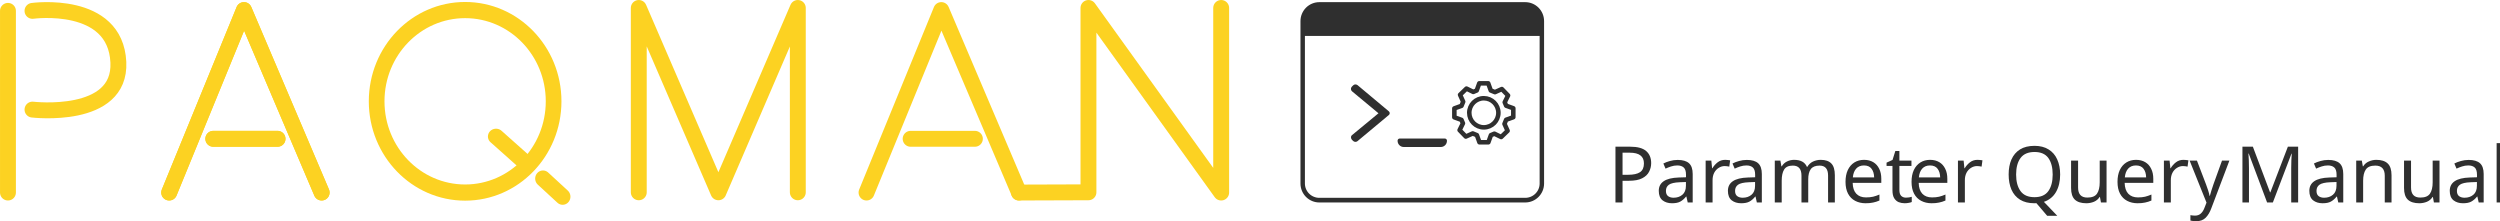
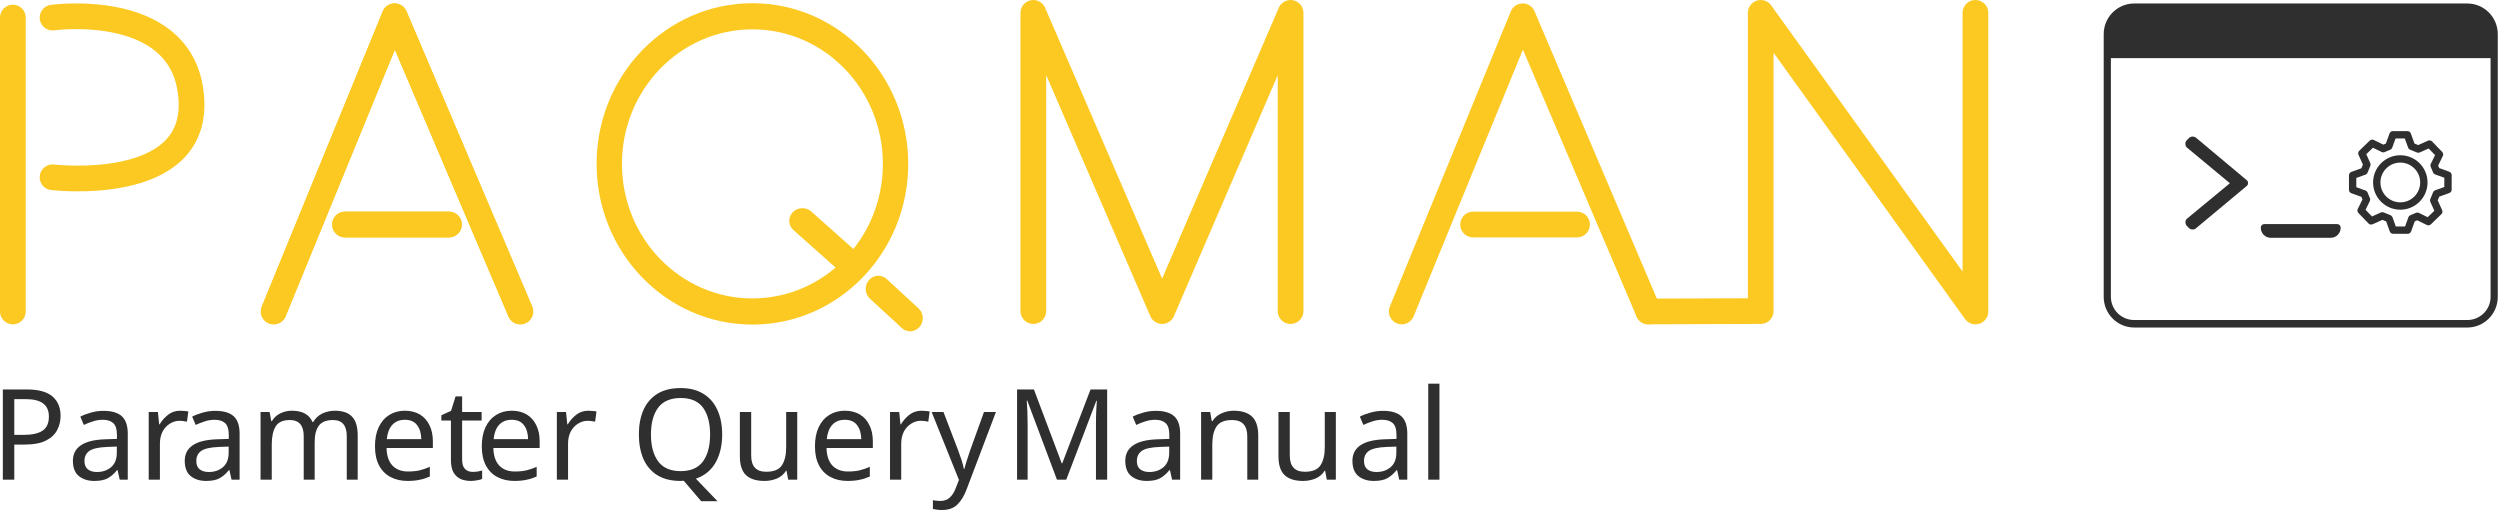
- <svg xmlns="http://www.w3.org/2000/svg" width="100%" height="100%" viewBox="0 0 1100 97" version="1.1" xml:space="preserve" style="fill-rule:evenodd;clip-rule:evenodd;stroke-linecap:round;stroke-linejoin:round;stroke-miterlimit:1.5;">
-   <g transform="matrix(1,0,0,1,-62.2025,-66.9271)">
-     <g id="paqman_v8_coding" transform="matrix(1,0,0,1,31.4502,18.1287)">
-       <g transform="matrix(2.19066,0,0,2.19066,-19.2276,-933.774)">
+ <svg xmlns="http://www.w3.org/2000/svg" width="100%" height="100%" viewBox="0 0 680 139" version="1.1" xml:space="preserve" style="fill-rule:evenodd;clip-rule:evenodd;stroke-linecap:round;stroke-linejoin:round;stroke-miterlimit:1.5;">
+   <g transform="matrix(1,0,0,1,-46.491,-47.1322)">
+     <g id="paqman_v8_coding" transform="matrix(1,0,0,1,15.7386,-1.66615)">
+       <g transform="matrix(2.19066,0,0,2.19066,-729.261,-892.389)">
        <text x="345.769px" y="489.194px" style="font-family:'Raleway-Light', 'Raleway';font-weight:300;font-size:15.694px;fill:rgb(47,47,47);">Par<tspan x="369.153px " y="489.194px ">a</tspan>met<tspan x="405.893px 415.043px 420.018px " y="489.194px 489.194px 489.194px ">er </tspan>Query<tspan x="467.618px " y="489.194px "> </tspan>Manual</text>
      </g>
      <g id="v1" transform="matrix(1.6076,0,0,1.6076,-414.089,-611.659)">
        <g transform="matrix(1,0,0,1,0.559596,0)">
-           <path d="M334.529,448.824L352.116,448.824" style="fill:none;stroke:rgb(252,210,34);stroke-width:4.35px;" />
+           <path d="M334.529,448.824L352.116,448.824" style="fill:none;stroke:rgb(252,201,34);stroke-width:4.35px;" />
        </g>
-         <path d="M323.017,463.533L343.482,413.588L364.747,463.533" style="fill:none;stroke:rgb(252,210,34);stroke-width:4.35px;" />
-         <path d="M451.545,463.467L451.545,413.012L473.339,463.467L495.074,413.012L495.074,463.467" style="fill:none;stroke:rgb(252,210,34);stroke-width:4.35px;" />
+         <path d="M323.017,463.533L343.482,413.588L364.747,463.533" style="fill:none;stroke:rgb(252,201,34);stroke-width:4.35px;" />
+         <path d="M451.545,463.467L451.545,413.012L473.339,463.467L495.074,413.012L495.074,463.467" style="fill:none;stroke:rgb(252,201,34);stroke-width:4.35px;" />
        <g transform="matrix(1.30781,0,0,1.35752,-127.621,-166.978)">
-           <path d="M422.803,461.641L426.915,465.292" style="fill:none;stroke:rgb(252,210,34);stroke-width:3.27px;" />
+           <path d="M422.803,461.641L426.915,465.292" style="fill:none;stroke:rgb(252,201,34);stroke-width:3.27px;" />
        </g>
        <g transform="matrix(1.02745,0,0,0.989509,-8.46506,4.08012)">
-           <path d="M409.693,448.824L418.167,456.658" style="fill:none;stroke:rgb(252,210,34);stroke-width:4.32px;" />
+           <path d="M409.693,448.824L418.167,456.658" style="fill:none;stroke:rgb(252,201,34);stroke-width:4.32px;" />
        </g>
        <g transform="matrix(1,0,0,1,0.559596,0)">
-           <path d="M334.529,448.824L352.116,448.824" style="fill:none;stroke:rgb(252,210,34);stroke-width:4.35px;" />
+           <path d="M334.529,448.824L352.116,448.824" style="fill:none;stroke:rgb(252,201,34);stroke-width:4.35px;" />
        </g>
-         <path d="M278.889,413.809L278.889,463.533" style="fill:none;stroke:rgb(252,210,34);stroke-width:4.35px;" />
-         <path d="M285.604,413.809C285.604,413.809 308.306,410.689 309.107,427.879C309.845,443.715 285.604,440.83 285.604,440.83" style="fill:none;stroke:rgb(252,210,34);stroke-width:4.35px;" />
-         <path d="M323.017,463.533L343.482,413.588L364.747,463.533" style="fill:none;stroke:rgb(252,210,34);stroke-width:4.35px;" />
+         <path d="M278.889,413.809L278.889,463.533" style="fill:none;stroke:rgb(252,201,34);stroke-width:4.35px;" />
+         <path d="M285.604,413.809C285.604,413.809 308.306,410.689 309.107,427.879C309.845,443.715 285.604,440.83 285.604,440.83" style="fill:none;stroke:rgb(252,201,34);stroke-width:4.35px;" />
+         <path d="M323.017,463.533L343.482,413.588L364.747,463.533" style="fill:none;stroke:rgb(252,201,34);stroke-width:4.35px;" />
        <g transform="matrix(1,0,0,1,191.422,0)">
-           <path d="M334.529,448.824L352.116,448.824" style="fill:none;stroke:rgb(252,210,34);stroke-width:4.35px;" />
+           <path d="M334.529,448.824L352.116,448.824" style="fill:none;stroke:rgb(252,201,34);stroke-width:4.35px;" />
        </g>
        <g transform="matrix(1,0,0,1,190.862,0)">
-           <path d="M323.017,463.533L343.482,413.588L364.747,463.533" style="fill:none;stroke:rgb(252,210,34);stroke-width:4.35px;" />
+           <path d="M323.017,463.533L343.482,413.588L364.747,463.533" style="fill:none;stroke:rgb(252,201,34);stroke-width:4.35px;" />
        </g>
-         <path d="M555.609,463.533L574.621,463.467L574.621,413.012L610.947,463.533L610.947,413.012" style="fill:none;stroke:rgb(252,210,34);stroke-width:4.35px;" />
+         <path d="M555.609,463.533L574.621,463.467L574.621,413.012L610.947,463.533L610.947,413.012" style="fill:none;stroke:rgb(252,201,34);stroke-width:4.35px;" />
        <g transform="matrix(1.04926,0,0,1.0821,-24.9113,-33.9556)">
-           <circle cx="408.791" cy="436.669" r="23.081" style="fill:none;stroke:rgb(252,210,34);stroke-width:4.09px;" />
+           <circle cx="408.791" cy="436.669" r="23.081" style="fill:none;stroke:rgb(252,201,34);stroke-width:4.09px;" />
        </g>
      </g>
      <g id="Command-Line" transform="matrix(1,0,0,1,0.61415,0.837754)">
        <g id="Frame">
          <g transform="matrix(1.002,0,0,1,2.46771,-0.424642)">
            <path d="M704.675,58.19C704.675,56.112 703.851,54.118 702.384,52.649C700.918,51.179 698.928,50.353 696.854,50.353C676.926,50.353 624.52,50.353 606.137,50.353C602.556,50.353 599.653,53.262 599.653,56.851C599.653,60.447 599.653,64.197 599.653,64.197L704.675,64.197L704.675,58.19Z" style="fill:rgb(47,47,47);" />
          </g>
          <g transform="matrix(0.835904,0,0,0.872535,128.602,8.06491)">
            <path d="M693.803,56.366C693.803,51.734 689.884,47.98 685.05,47.98C661.984,47.98 599.732,47.98 576.666,47.98C574.345,47.98 572.118,48.863 570.477,50.436C568.835,52.009 567.913,54.142 567.913,56.366L567.913,138.269C567.913,140.493 568.835,142.626 570.477,144.199C572.118,145.771 574.345,146.655 576.666,146.655C599.732,146.655 661.984,146.655 685.05,146.655C689.884,146.655 693.803,142.9 693.803,138.269C693.803,119.641 693.803,74.994 693.803,56.366Z" style="fill:none;stroke:rgb(47,47,47);stroke-width:2.34px;" />
          </g>
        </g>
        <g id="Command" transform="matrix(1,0,0,1,3.87973,-0.424642)">
          <g transform="matrix(48,0,0,48,615.123,110.946)">
            <path d="M0.126,-0.466C0.12,-0.471 0.116,-0.478 0.116,-0.487C0.115,-0.495 0.118,-0.503 0.124,-0.509C0.128,-0.513 0.132,-0.517 0.136,-0.521C0.147,-0.532 0.164,-0.532 0.176,-0.523C0.235,-0.473 0.407,-0.33 0.464,-0.282C0.469,-0.278 0.471,-0.272 0.471,-0.266C0.471,-0.26 0.469,-0.254 0.464,-0.25C0.406,-0.202 0.235,-0.059 0.175,-0.009C0.164,0 0.147,-0.001 0.136,-0.011C0.132,-0.015 0.128,-0.019 0.124,-0.023C0.119,-0.029 0.116,-0.037 0.116,-0.045C0.116,-0.053 0.12,-0.061 0.127,-0.066C0.193,-0.12 0.368,-0.265 0.368,-0.265C0.368,-0.265 0.192,-0.411 0.126,-0.466Z" style="fill:rgb(47,47,47);fill-rule:nonzero;" />
          </g>
          <g transform="matrix(1,0,0,1,4.09571,1.06832)">
            <path d="M658.828,109.22C658.828,108.692 658.4,108.264 657.872,108.264C654.284,108.264 641.643,108.264 638.054,108.264C637.526,108.264 637.098,108.692 637.098,109.22C637.098,109.238 637.098,109.256 637.098,109.274C637.098,109.997 637.386,110.691 637.897,111.203C638.409,111.715 639.103,112.002 639.826,112.002C644,112.002 651.926,112.002 656.1,112.002C656.824,112.002 657.517,111.715 658.029,111.203C658.541,110.691 658.828,109.997 658.828,109.274C658.828,109.256 658.828,109.238 658.828,109.22Z" style="fill:rgb(47,47,47);" />
          </g>
        </g>
        <g id="Gear" transform="matrix(1,0,0,1,3.55026,-0.424642)">
          <g transform="matrix(1,0,0,1,29.9296,-35.0265)">
            <path d="M640.455,128.158L639.085,125.12L641.908,122.387L644.899,123.854L646.413,123.211L647.542,120.076L651.472,120.076L652.6,123.211L654.437,123.959L657.475,122.592L660.206,125.417L658.737,128.408L659.378,129.922L662.512,131.054L662.508,134.983L659.372,136.109L658.631,137.928L660.001,140.965L657.179,143.699L654.187,142.232L652.673,142.874L651.544,146.01L647.614,146.01L646.486,142.874L644.65,142.126L641.611,143.494L638.88,140.669L640.35,137.678L639.709,136.164L636.574,135.032L636.578,131.103L639.714,129.977L640.455,128.158Z" style="fill:none;stroke:rgb(47,47,47);stroke-width:2px;" />
          </g>
          <g transform="matrix(1,0,0,1,-4.62433,10.57)">
            <circle cx="684.097" cy="87.446" r="6.405" style="fill:none;stroke:rgb(47,47,47);stroke-width:2px;" />
          </g>
        </g>
      </g>
    </g>
  </g>
</svg>
